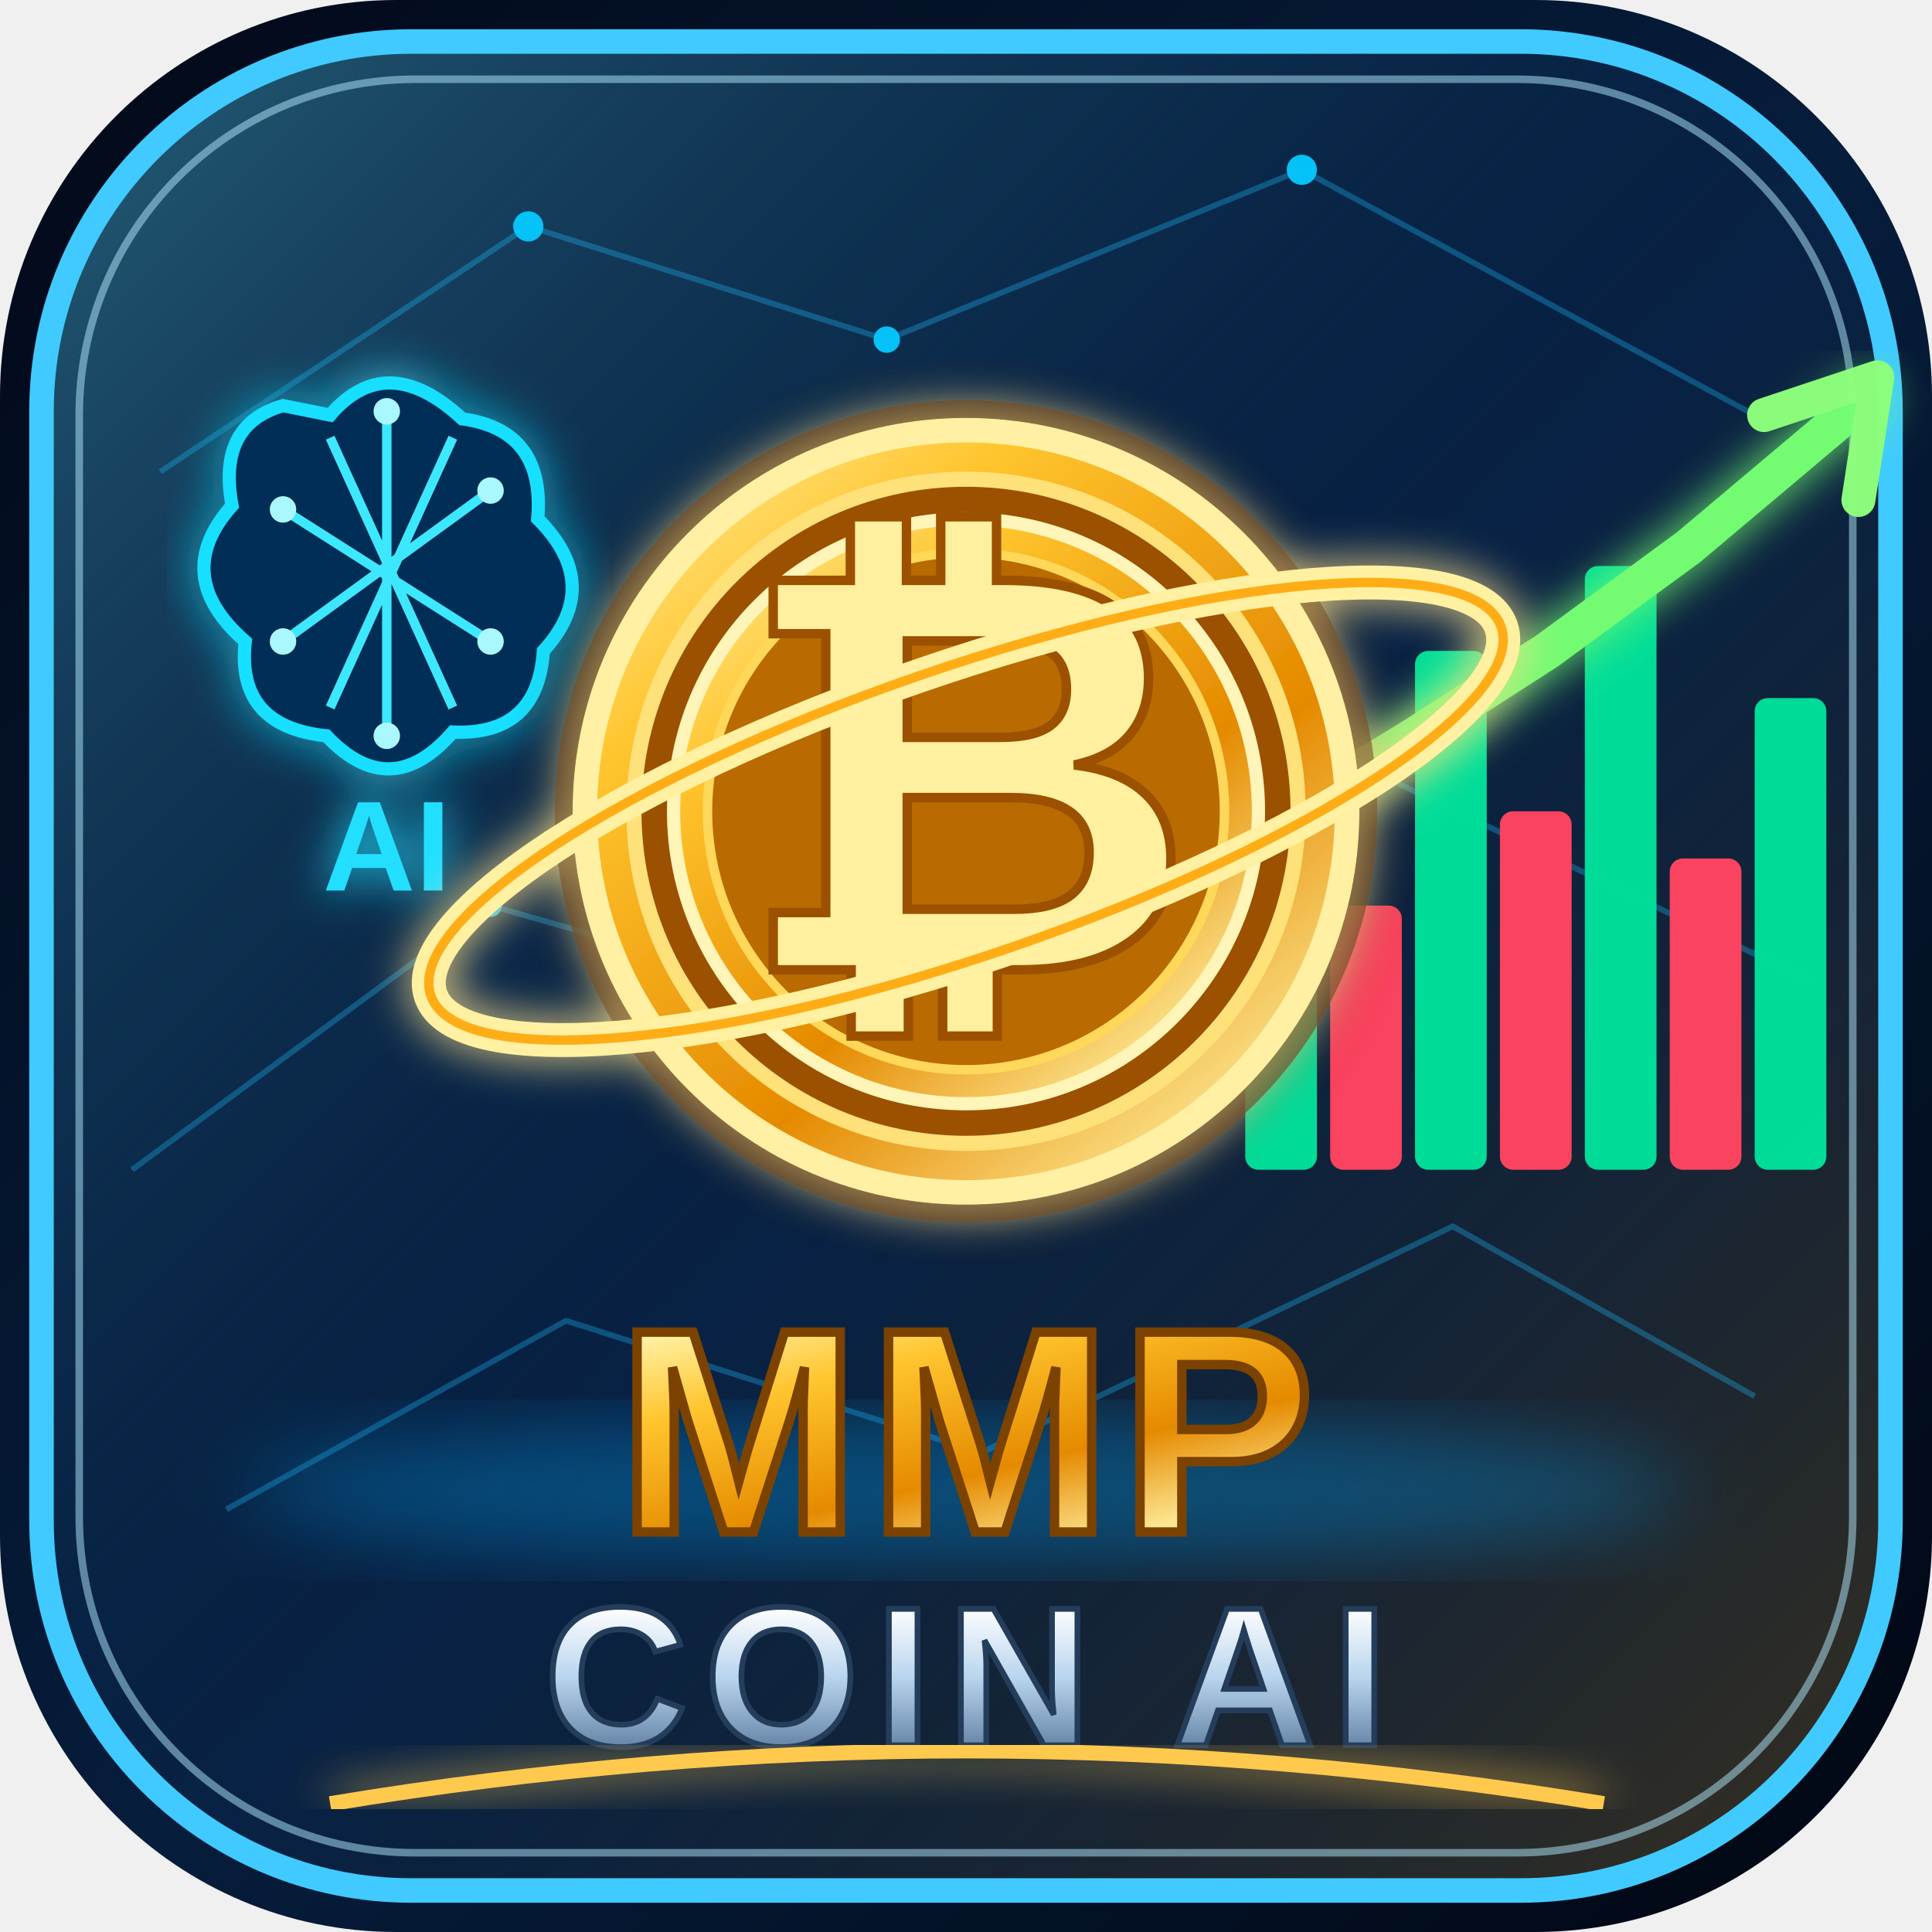
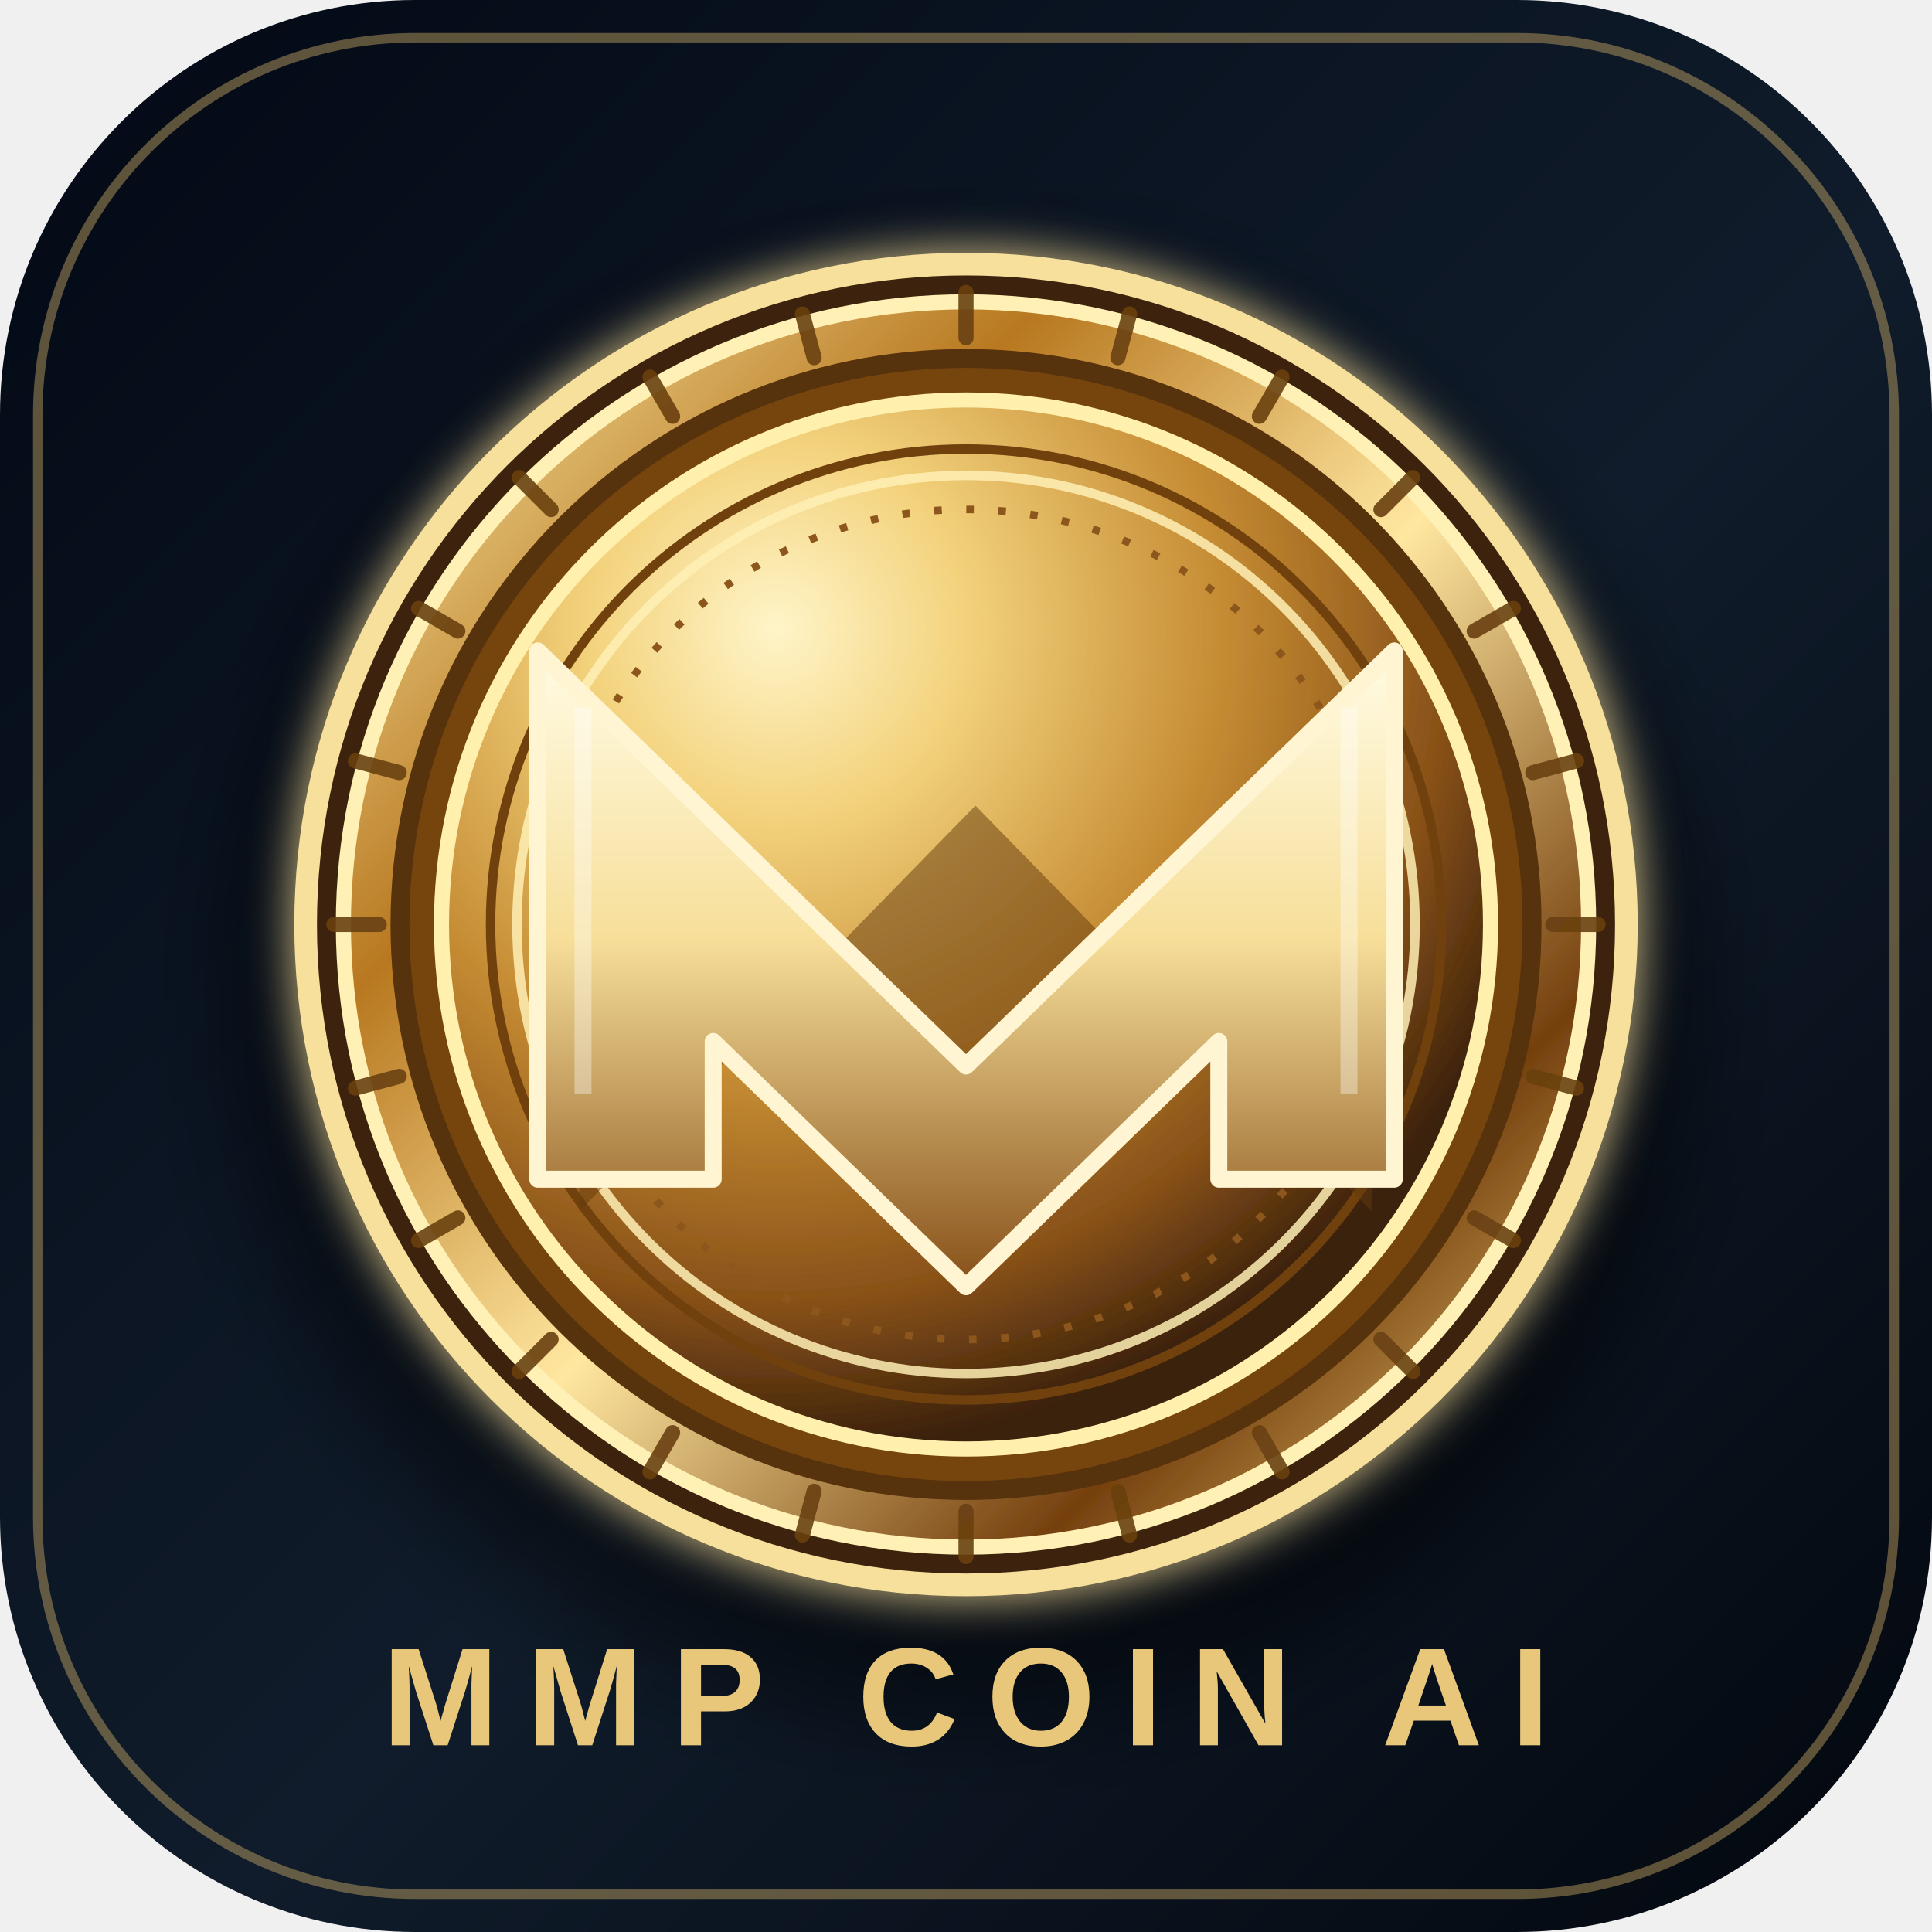
<svg xmlns="http://www.w3.org/2000/svg" width="1024" height="1024" viewBox="0 0 1024 1024">
  <defs>
    <linearGradient id="bg" x1="0" y1="0" x2="1" y2="1">
-       <stop stop-color="#020817" />
-       <stop offset=".52" stop-color="#061d3c" />
-       <stop offset="1" stop-color="#010611" />
+       <stop stop-color="#030915" />
+       <stop offset=".55" stop-color="#101c2b" />
+       <stop offset="1" stop-color="#03070e" />
    </linearGradient>
-     <linearGradient id="glass" x1="0" y1="0" x2="1" y2="1">
-       <stop stop-color="#55d9ff" stop-opacity=".42" />
-       <stop offset=".5" stop-color="#1457a0" stop-opacity=".08" />
-       <stop offset="1" stop-color="#ffc34d" stop-opacity=".22" />
+     <radialGradient id="gold" cx="32%" cy="22%" r="78%">
+       <stop stop-color="#fff5c9" />
+       <stop offset=".23" stop-color="#f3d27c" />
+       <stop offset=".55" stop-color="#c48a32" />
+       <stop offset=".82" stop-color="#875018" />
+       <stop offset="1" stop-color="#3b210b" />
+     </radialGradient>
+     <linearGradient id="rim" x1="0" y1="0" x2="1" y2="1">
+       <stop stop-color="#fff1b0" />
+       <stop offset=".28" stop-color="#b87820" />
+       <stop offset=".52" stop-color="#ffe7a0" />
+       <stop offset=".78" stop-color="#75400e" />
+       <stop offset="1" stop-color="#f6d57c" />
    </linearGradient>
-     <linearGradient id="gold" x1="0" y1="0" x2=".8" y2="1">
-       <stop stop-color="#fff4ad" />
-       <stop offset=".28" stop-color="#ffc52e" />
-       <stop offset=".68" stop-color="#e58a00" />
-       <stop offset="1" stop-color="#fff0a0" />
+     <linearGradient id="letter" x1="0" y1="0" x2="0" y2="1">
+       <stop stop-color="#fffbe4" />
+       <stop offset=".45" stop-color="#f7df9a" />
+       <stop offset="1" stop-color="#875019" />
    </linearGradient>
-     <linearGradient id="silver" x1="0" y1="0" x2="0" y2="1">
-       <stop stop-color="#fff" />
-       <stop offset=".5" stop-color="#b9d5ee" />
-       <stop offset="1" stop-color="#6685a7" />
-     </linearGradient>
+     <filter id="shadow" x="-30%" y="-30%" width="160%" height="170%">
+       <feGaussianBlur stdDeviation="24" />
+     </filter>
    <filter id="glow">
      <feGaussianBlur stdDeviation="12" result="b" />
      <feMerge>
        <feMergeNode in="b" />
        <feMergeNode in="SourceGraphic" />
      </feMerge>
    </filter>
-     <filter id="shadow">
-       <feGaussianBlur stdDeviation="20" />
-     </filter>
  </defs>
-   <rect width="1024" height="1024" rx="210" fill="url(#bg)" />
-   <rect x="22" y="22" width="980" height="980" rx="196" fill="url(#glass)" stroke="#40caff" stroke-width="13" />
-   <rect x="42" y="42" width="940" height="940" rx="178" fill="none" stroke="#b4ecff" stroke-opacity=".5" stroke-width="4" />
-   <g opacity=".32" fill="none" stroke="#1bbcff">
-     <path d="M85 250L280 120 470 180 690 90 930 220M70 620L260 480 470 540 730 410 960 520M120 800L300 700 520 770 770 650 930 740" stroke-width="3" />
+   <rect width="1024" height="1024" rx="220" fill="url(#bg)" />
+   <rect x="20" y="20" width="984" height="984" rx="200" fill="none" stroke="#d9b66c" stroke-opacity=".42" stroke-width="5" />
+   <circle cx="512" cy="525" r="390" fill="#000" opacity=".45" filter="url(#shadow)" />
+   <g filter="url(#glow)">
+     <circle cx="512" cy="490" r="350" fill="#3c240e" stroke="#f7df9c" stroke-width="12" />
+     <circle cx="512" cy="490" r="330" fill="url(#rim)" stroke="#fff0b5" stroke-width="8" />
+     <circle cx="512" cy="490" r="300" fill="#754511" stroke="#56300c" stroke-width="10" />
+     <circle cx="512" cy="490" r="278" fill="url(#gold)" stroke="#fff0ad" stroke-width="8" />
+     <circle cx="512" cy="490" r="252" fill="none" stroke="#70410f" stroke-width="5" />
+     <circle cx="512" cy="490" r="238" fill="none" stroke="#fff0b5" stroke-width="5" opacity=".85" />
+     <circle cx="512" cy="490" r="220" fill="none" stroke="#8c571b" stroke-width="4" stroke-dasharray="4 13" />
+     <g stroke="#69400f" stroke-width="8" stroke-linecap="round" opacity=".9">
+       <path d="M512 155v24M512 155v24" transform="rotate(0 512 490)" />
+       <path d="M512 155v24" transform="rotate(15 512 490)" />
+       <path d="M512 155v24" transform="rotate(30 512 490)" />
+       <path d="M512 155v24" transform="rotate(45 512 490)" />
+       <path d="M512 155v24" transform="rotate(60 512 490)" />
+       <path d="M512 155v24" transform="rotate(75 512 490)" />
+       <path d="M512 155v24" transform="rotate(90 512 490)" />
+       <path d="M512 155v24" transform="rotate(105 512 490)" />
+       <path d="M512 155v24" transform="rotate(120 512 490)" />
+       <path d="M512 155v24" transform="rotate(135 512 490)" />
+       <path d="M512 155v24" transform="rotate(150 512 490)" />
+       <path d="M512 155v24" transform="rotate(165 512 490)" />
+       <path d="M512 155v24" transform="rotate(180 512 490)" />
+       <path d="M512 155v24" transform="rotate(195 512 490)" />
+       <path d="M512 155v24" transform="rotate(210 512 490)" />
+       <path d="M512 155v24" transform="rotate(225 512 490)" />
+       <path d="M512 155v24" transform="rotate(240 512 490)" />
+       <path d="M512 155v24" transform="rotate(255 512 490)" />
+       <path d="M512 155v24" transform="rotate(270 512 490)" />
+       <path d="M512 155v24" transform="rotate(285 512 490)" />
+       <path d="M512 155v24" transform="rotate(300 512 490)" />
+       <path d="M512 155v24" transform="rotate(315 512 490)" />
+       <path d="M512 155v24" transform="rotate(330 512 490)" />
+       <path d="M512 155v24" transform="rotate(345 512 490)" />
+     </g>
+     <path d="M302 370V630L512 415L722 630V370L512 575Z" fill="#63390e" opacity=".5" transform="translate(5 12)" />
+     <path d="M285 625V345L512 565L739 345V625H646V552L512 682L378 552V625Z" fill="url(#letter)" stroke="#fff5d2" stroke-width="9" stroke-linejoin="round" />
+     <path d="M309 375V580M715 375V580" stroke="#fff" stroke-width="9" opacity=".35" />
  </g>
-   <g opacity=".95" fill="#04c8ff">
-     <circle cx="280" cy="120" r="8" />
-     <circle cx="470" cy="180" r="7" />
-     <circle cx="690" cy="90" r="8" />
-     <circle cx="730" cy="410" r="7" />
-     <circle cx="260" cy="480" r="6" />
-   </g>
-   <g transform="translate(95 180)" filter="url(#glow)">
-     <path d="M55 35 Q20 45 28 88 Q-5 125 35 160 Q30 205 78 210 Q112 246 145 208 Q190 210 193 165 Q225 130 190 95 Q194 48 150 42 Q110 5 80 40Z" fill="#062d56" stroke="#16dfff" stroke-width="7" />
-     <g fill="none" stroke="#3ee8ff" stroke-width="5">
-       <path d="M110 38V210M55 90L165 160M55 160L165 80M80 52L145 195M145 52L80 195" />
-     </g>
-     <g fill="#aaf8ff">
-       <circle cx="110" cy="38" r="7" />
-       <circle cx="55" cy="90" r="7" />
-       <circle cx="165" cy="160" r="7" />
-       <circle cx="55" cy="160" r="7" />
-       <circle cx="165" cy="80" r="7" />
-       <circle cx="110" cy="210" r="7" />
-     </g>
-     <text x="110" y="292" font-family="Arial,sans-serif" font-size="68" font-weight="bold" text-anchor="middle" fill="#21dfff">AI</text>
-   </g>
-   <g transform="translate(660 220)" opacity=".98">
-     <g fill="#00df9a">
-       <rect x="0" y="190" width="38" height="210" rx="7" />
-       <rect x="90" y="125" width="38" height="275" rx="7" />
-       <rect x="180" y="80" width="38" height="320" rx="7" />
-       <rect x="270" y="150" width="38" height="250" rx="7" />
-     </g>
-     <g fill="#ff435f">
-       <rect x="45" y="260" width="38" height="140" rx="7" />
-       <rect x="135" y="210" width="38" height="190" rx="7" />
-       <rect x="225" y="235" width="38" height="165" rx="7" />
-     </g>
-     <path d="M-8 230L90 170 160 125 235 70 330 -10" fill="none" stroke="#75ff73" stroke-width="20" stroke-linecap="round" filter="url(#glow)" />
-     <path d="M275 0L335 -20 325 45" fill="none" stroke="#8dff7b" stroke-width="18" stroke-linecap="round" stroke-linejoin="round" />
-   </g>
-   <g transform="translate(512 430)" filter="url(#glow)">
-     <circle r="218" fill="#6d3900" opacity=".65" />
-     <circle r="202" fill="url(#gold)" stroke="#fff0a3" stroke-width="13" />
-     <circle r="176" fill="#9b5100" stroke="#ffe17a" stroke-width="8" />
-     <circle r="155" fill="url(#gold)" stroke="#fff5b9" stroke-width="7" />
-     <circle r="137" fill="#b96a00" stroke="#ffd85a" stroke-width="5" />
-     <text x="0" y="84" font-family="Arial,sans-serif" font-size="300" font-weight="bold" text-anchor="middle" fill="#fff0a0" stroke="#9b5100" stroke-width="5">₿</text>
-     <ellipse rx="300" ry="76" transform="rotate(-19)" fill="none" stroke="#fff1a1" stroke-width="18" />
-     <ellipse rx="300" ry="76" transform="rotate(-19)" fill="none" stroke="#ffad19" stroke-width="5" />
-   </g>
-   <ellipse cx="512" cy="790" rx="380" ry="40" fill="#00aaff" opacity=".3" filter="url(#shadow)" />
-   <text x="512" y="812" font-family="Arial,sans-serif" font-size="154" font-weight="900" letter-spacing="5" text-anchor="middle" fill="url(#gold)" stroke="#7b4200" stroke-width="5">MMP</text>
-   <text x="512" y="925" font-family="Arial,sans-serif" font-size="105" font-weight="bold" letter-spacing="9" text-anchor="middle" fill="url(#silver)" stroke="#243d5a" stroke-width="3">COIN AI</text>
-   <path d="M175 956Q512 900 850 956" fill="none" stroke="#ffc94d" stroke-width="8" filter="url(#glow)" />
+   <text x="512" y="925" font-family="Arial,sans-serif" font-size="74" font-weight="900" letter-spacing="15" text-anchor="middle" fill="#e8c77a">MMP COIN AI</text>
</svg>
